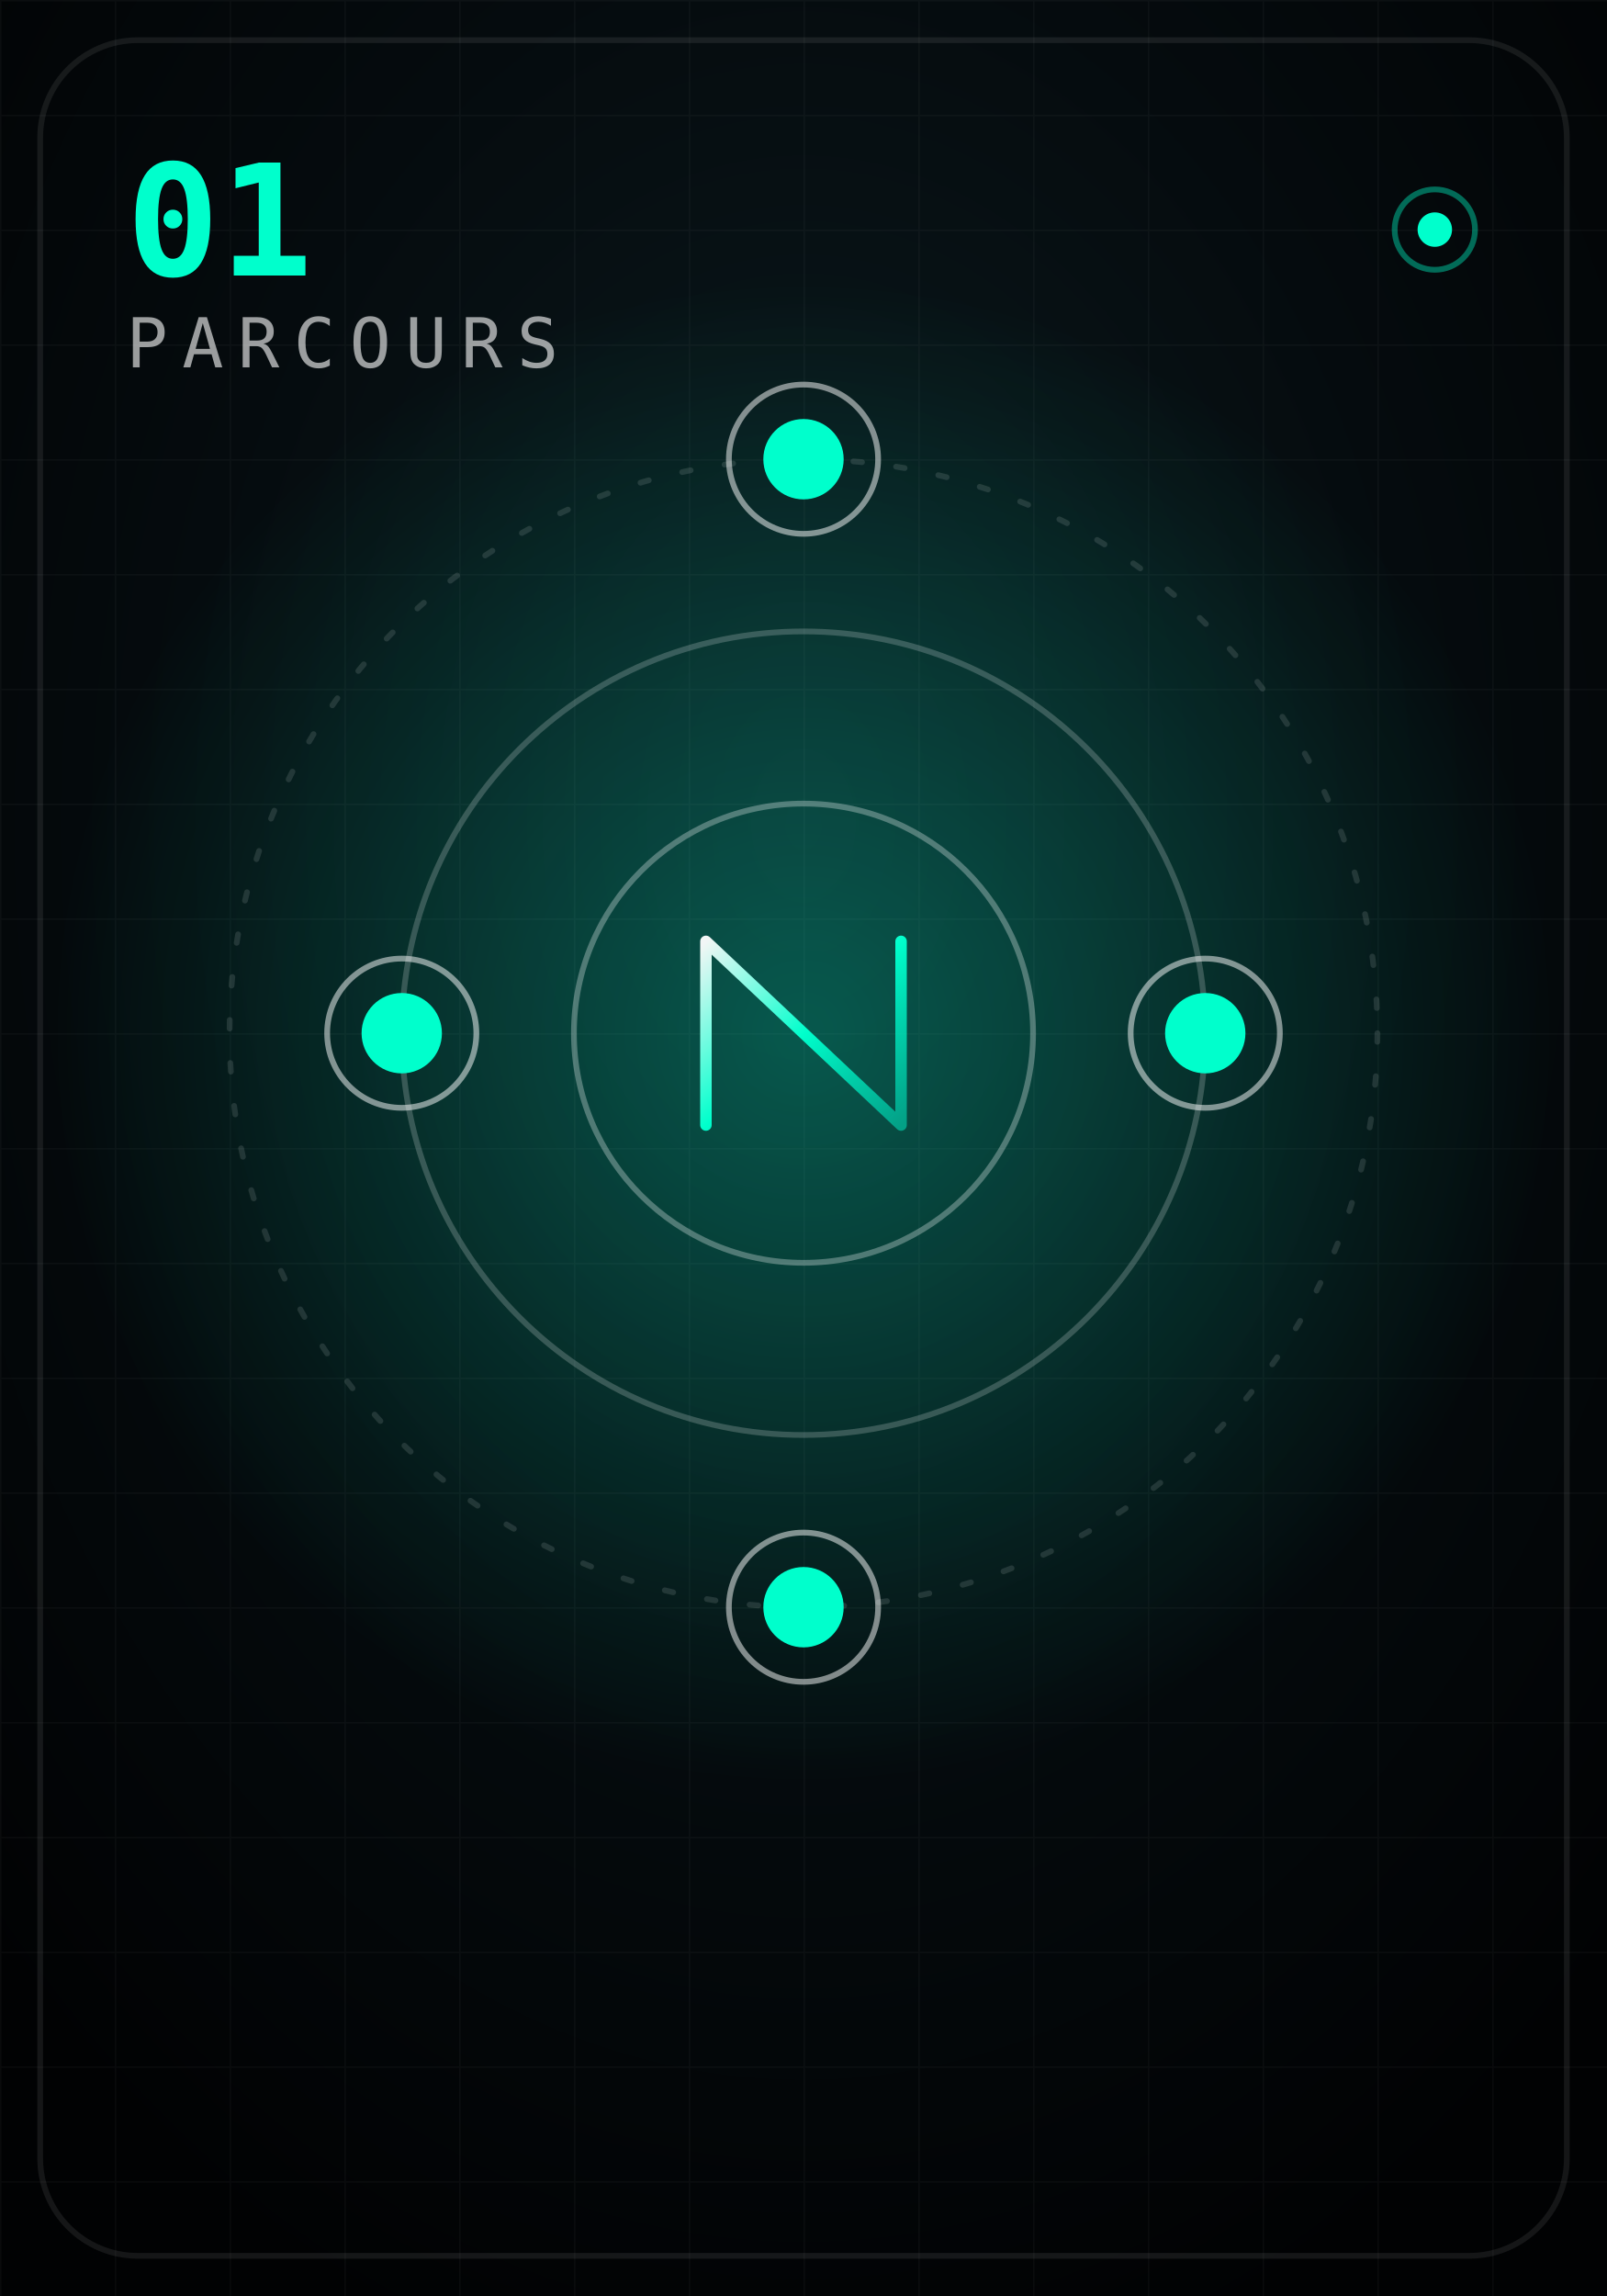
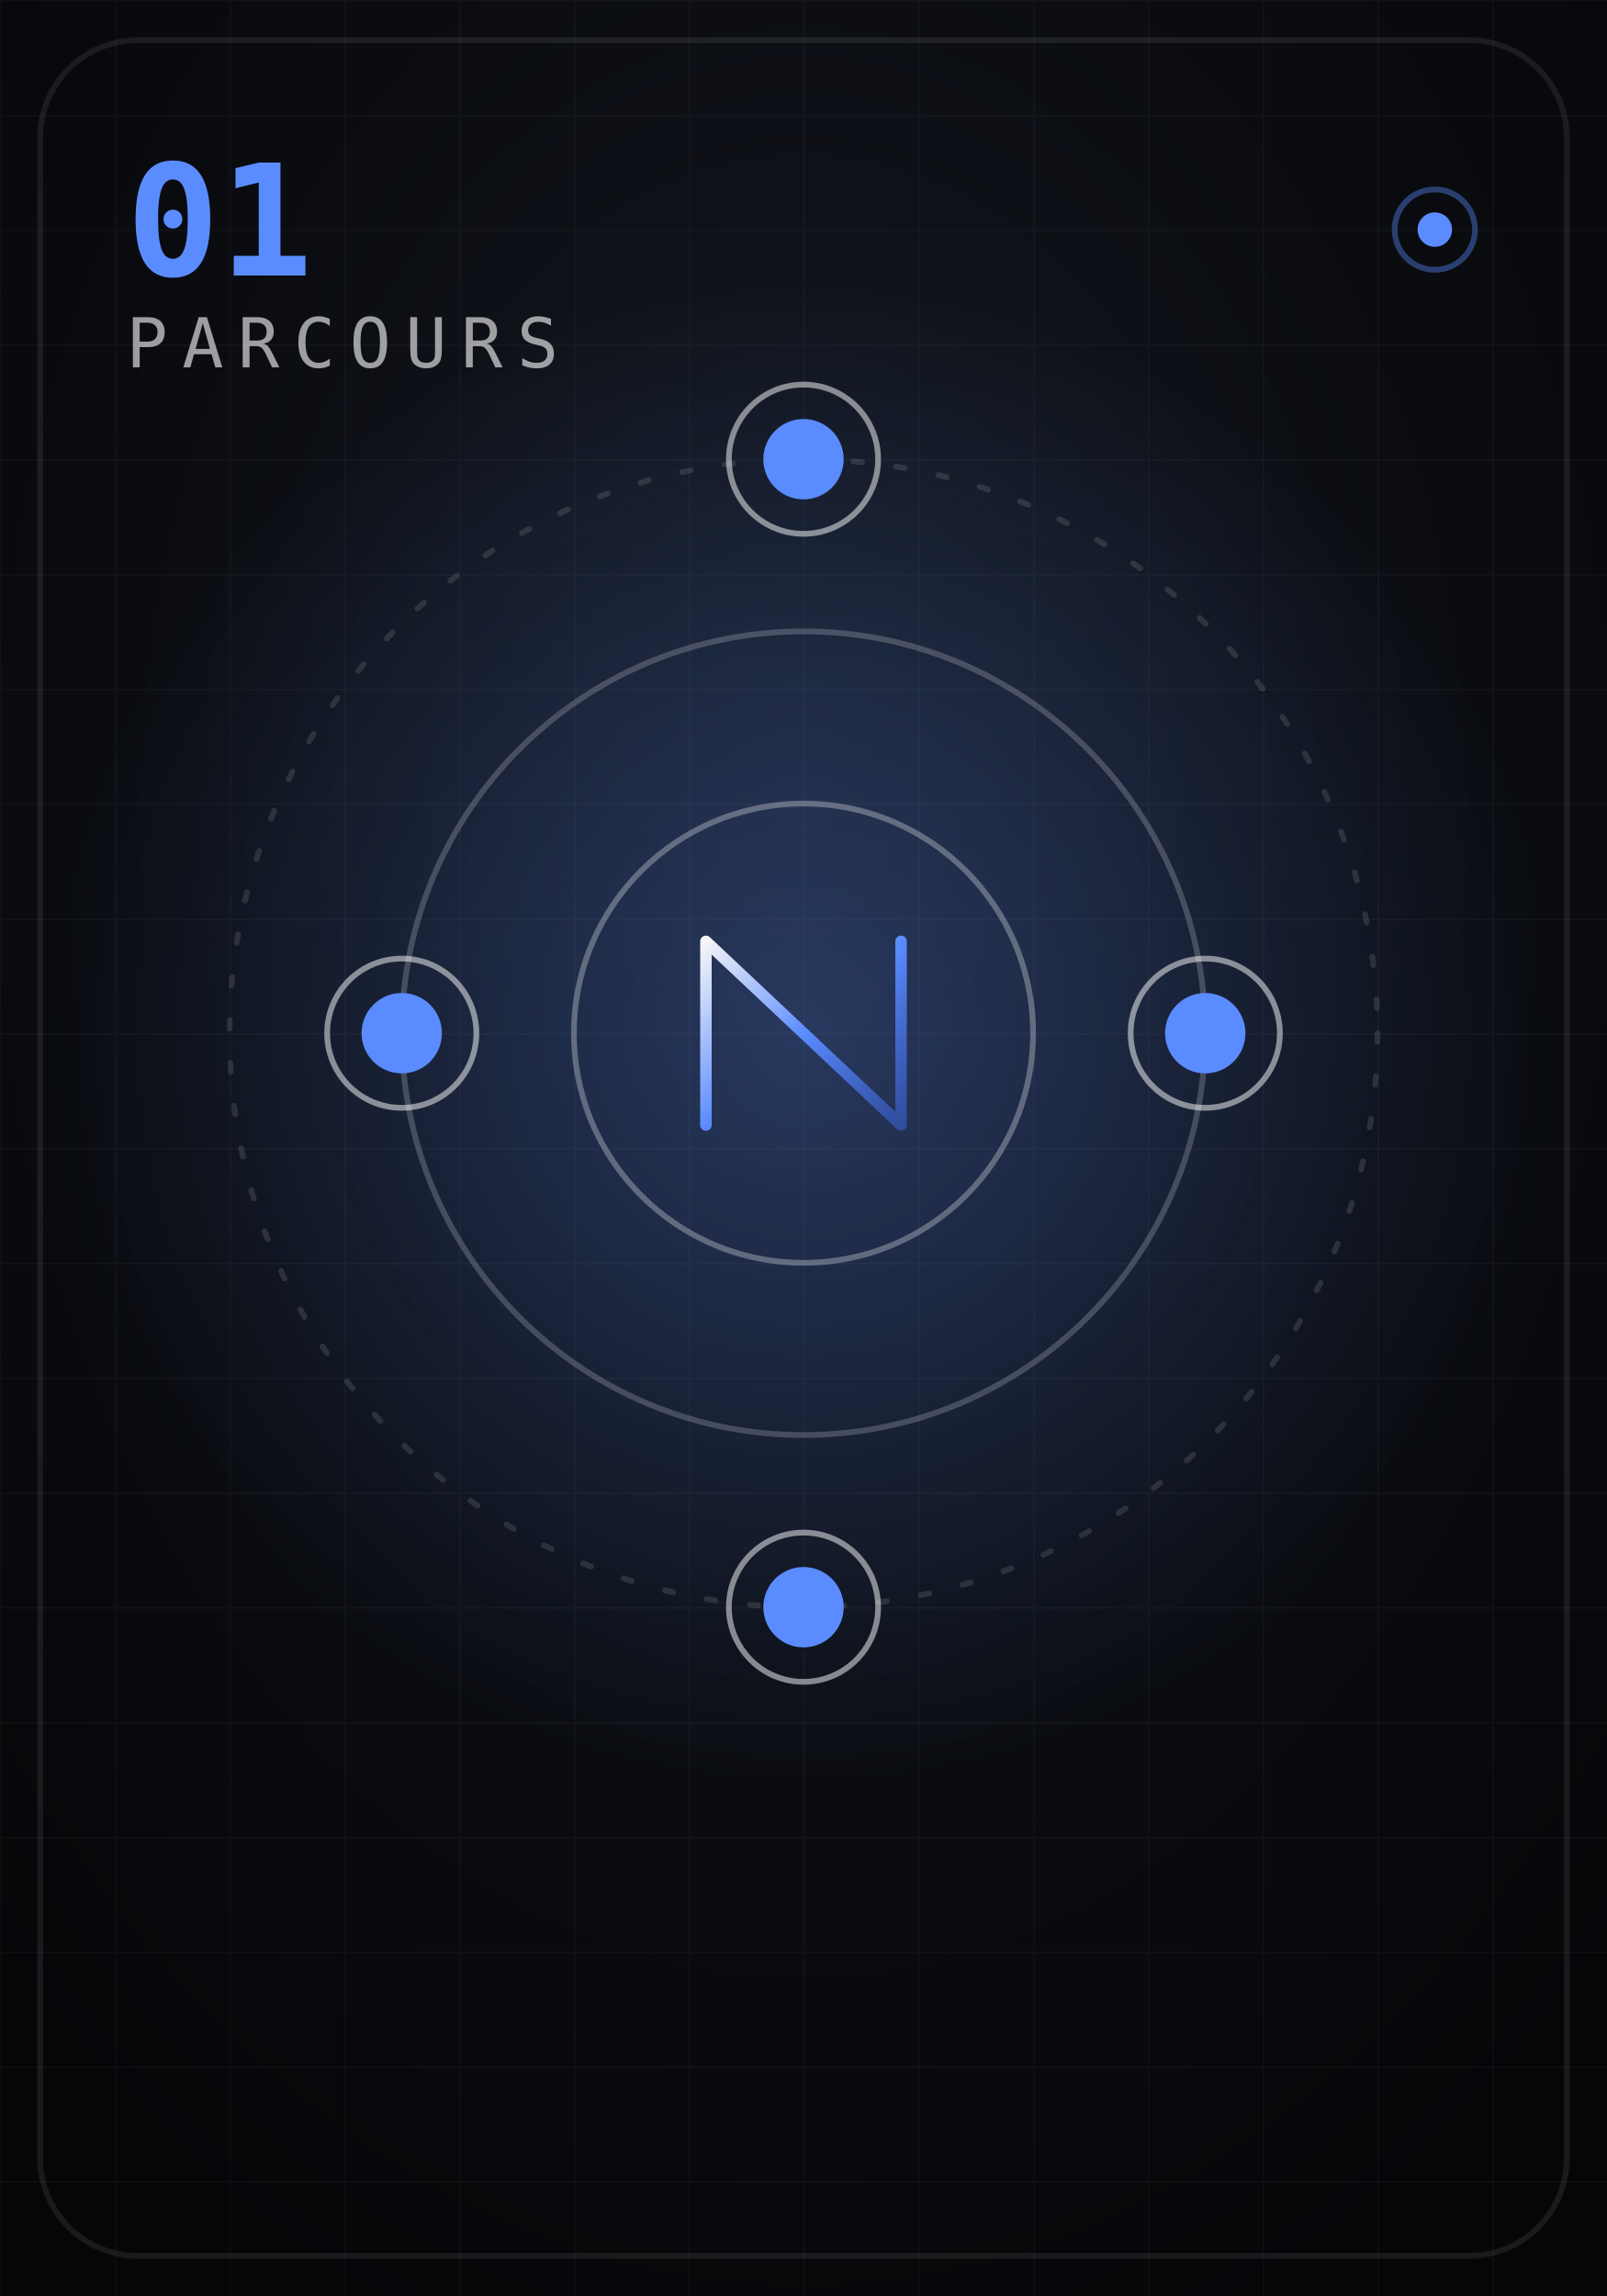
<svg xmlns="http://www.w3.org/2000/svg" viewBox="0 0 560 800" role="img" aria-label="Introduction">
  <defs>
    <radialGradient id="bg" cx="50%" cy="36%" r="70%">
-       <stop offset="0" stop-color="#0b1c20" />
-       <stop offset=".55" stop-color="#050b0e" />
-       <stop offset="1" stop-color="#010203" />
+       <stop offset="0" stop-color="#161b25" />
+       <stop offset=".55" stop-color="#0b0d12" />
+       <stop offset="1" stop-color="#050608" />
    </radialGradient>
    <radialGradient id="halo" cx="50%" cy="50%" r="50%">
-       <stop offset="0" stop-color="#00ffcc" stop-opacity=".28" />
-       <stop offset="1" stop-color="#00ffcc" stop-opacity="0" />
+       <stop offset="0" stop-color="#5b8cff" stop-opacity=".28" />
+       <stop offset="1" stop-color="#5b8cff" stop-opacity="0" />
    </radialGradient>
    <linearGradient id="ln" x1="0" y1="0" x2="1" y2="1">
      <stop offset="0" stop-color="#fff" stop-opacity=".95" />
-       <stop offset=".5" stop-color="#00ffcc" />
-       <stop offset="1" stop-color="#00d8b4" stop-opacity=".6" />
+       <stop offset=".5" stop-color="#5b8cff" />
+       <stop offset="1" stop-color="#3a5fcf" stop-opacity=".6" />
    </linearGradient>
    <pattern id="grid" width="40" height="40" patternUnits="userSpaceOnUse">
      <path d="M40 0H0V40" fill="none" stroke="#fff" stroke-opacity=".035" />
    </pattern>
  </defs>
  <rect width="560" height="800" fill="url(#bg)" />
  <rect width="560" height="800" fill="url(#grid)" />
  <circle cx="280" cy="360" r="260" fill="url(#halo)" />
  <rect x="14" y="14" width="532" height="772" rx="34" fill="none" stroke="#fff" stroke-opacity=".08" stroke-width="2" />
-   <text x="44" y="96" font-family="ui-monospace,SFMono-Regular,Menlo,monospace" font-size="54" font-weight="700" fill="#00ffcc">01</text>
+   <text x="44" y="96" font-family="ui-monospace,SFMono-Regular,Menlo,monospace" font-size="54" font-weight="700" fill="#5b8cff">01</text>
  <text x="44" y="128" font-family="ui-monospace,SFMono-Regular,Menlo,monospace" font-size="24" letter-spacing="5" fill="#fff" fill-opacity=".6">PARCOURS</text>
-   <circle cx="500" cy="80" r="6" fill="#00ffcc" />
-   <circle cx="500" cy="80" r="14" fill="none" stroke="#00ffcc" stroke-opacity=".4" stroke-width="2" />
+   <circle cx="500" cy="80" r="6" fill="#5b8cff" />
+   <circle cx="500" cy="80" r="14" fill="none" stroke="#5b8cff" stroke-opacity=".4" stroke-width="2" />
  <g fill="none" stroke="url(#ln)" stroke-width="4" stroke-linecap="round" stroke-linejoin="round">
    <circle cx="280" cy="360" r="200" stroke="#fff" stroke-opacity="0.12" stroke-width="2" stroke-dasharray="3 12" />
    <circle cx="280" cy="360" r="140" stroke="#fff" stroke-opacity="0.2" stroke-width="2" />
    <circle cx="280" cy="360" r="80" stroke="#fff" stroke-opacity="0.3" stroke-width="2" />
    <path d="M246 392V328l68 64V328" />
    <path d="M280 360L280 160" stroke-opacity=".35" stroke-width="2" />
-     <circle cx="280" cy="160" r="14" fill="#00ffcc" fill-opacity="1" stroke="none" />
+     <circle cx="280" cy="160" r="14" fill="#5b8cff" fill-opacity="1" stroke="none" />
    <circle cx="280" cy="160" r="26" stroke="#fff" stroke-opacity="0.5" stroke-width="2" />
    <path d="M280 360L420 360" stroke-opacity=".35" stroke-width="2" />
-     <circle cx="420" cy="360" r="14" fill="#00ffcc" fill-opacity="1" stroke="none" />
+     <circle cx="420" cy="360" r="14" fill="#5b8cff" fill-opacity="1" stroke="none" />
    <circle cx="420" cy="360" r="26" stroke="#fff" stroke-opacity="0.5" stroke-width="2" />
    <path d="M280 360L280 560" stroke-opacity=".35" stroke-width="2" />
-     <circle cx="280" cy="560" r="14" fill="#00ffcc" fill-opacity="1" stroke="none" />
+     <circle cx="280" cy="560" r="14" fill="#5b8cff" fill-opacity="1" stroke="none" />
    <circle cx="280" cy="560" r="26" stroke="#fff" stroke-opacity="0.5" stroke-width="2" />
    <path d="M280 360L140 360" stroke-opacity=".35" stroke-width="2" />
-     <circle cx="140" cy="360" r="14" fill="#00ffcc" fill-opacity="1" stroke="none" />
+     <circle cx="140" cy="360" r="14" fill="#5b8cff" fill-opacity="1" stroke="none" />
    <circle cx="140" cy="360" r="26" stroke="#fff" stroke-opacity="0.5" stroke-width="2" />
  </g>
</svg>
